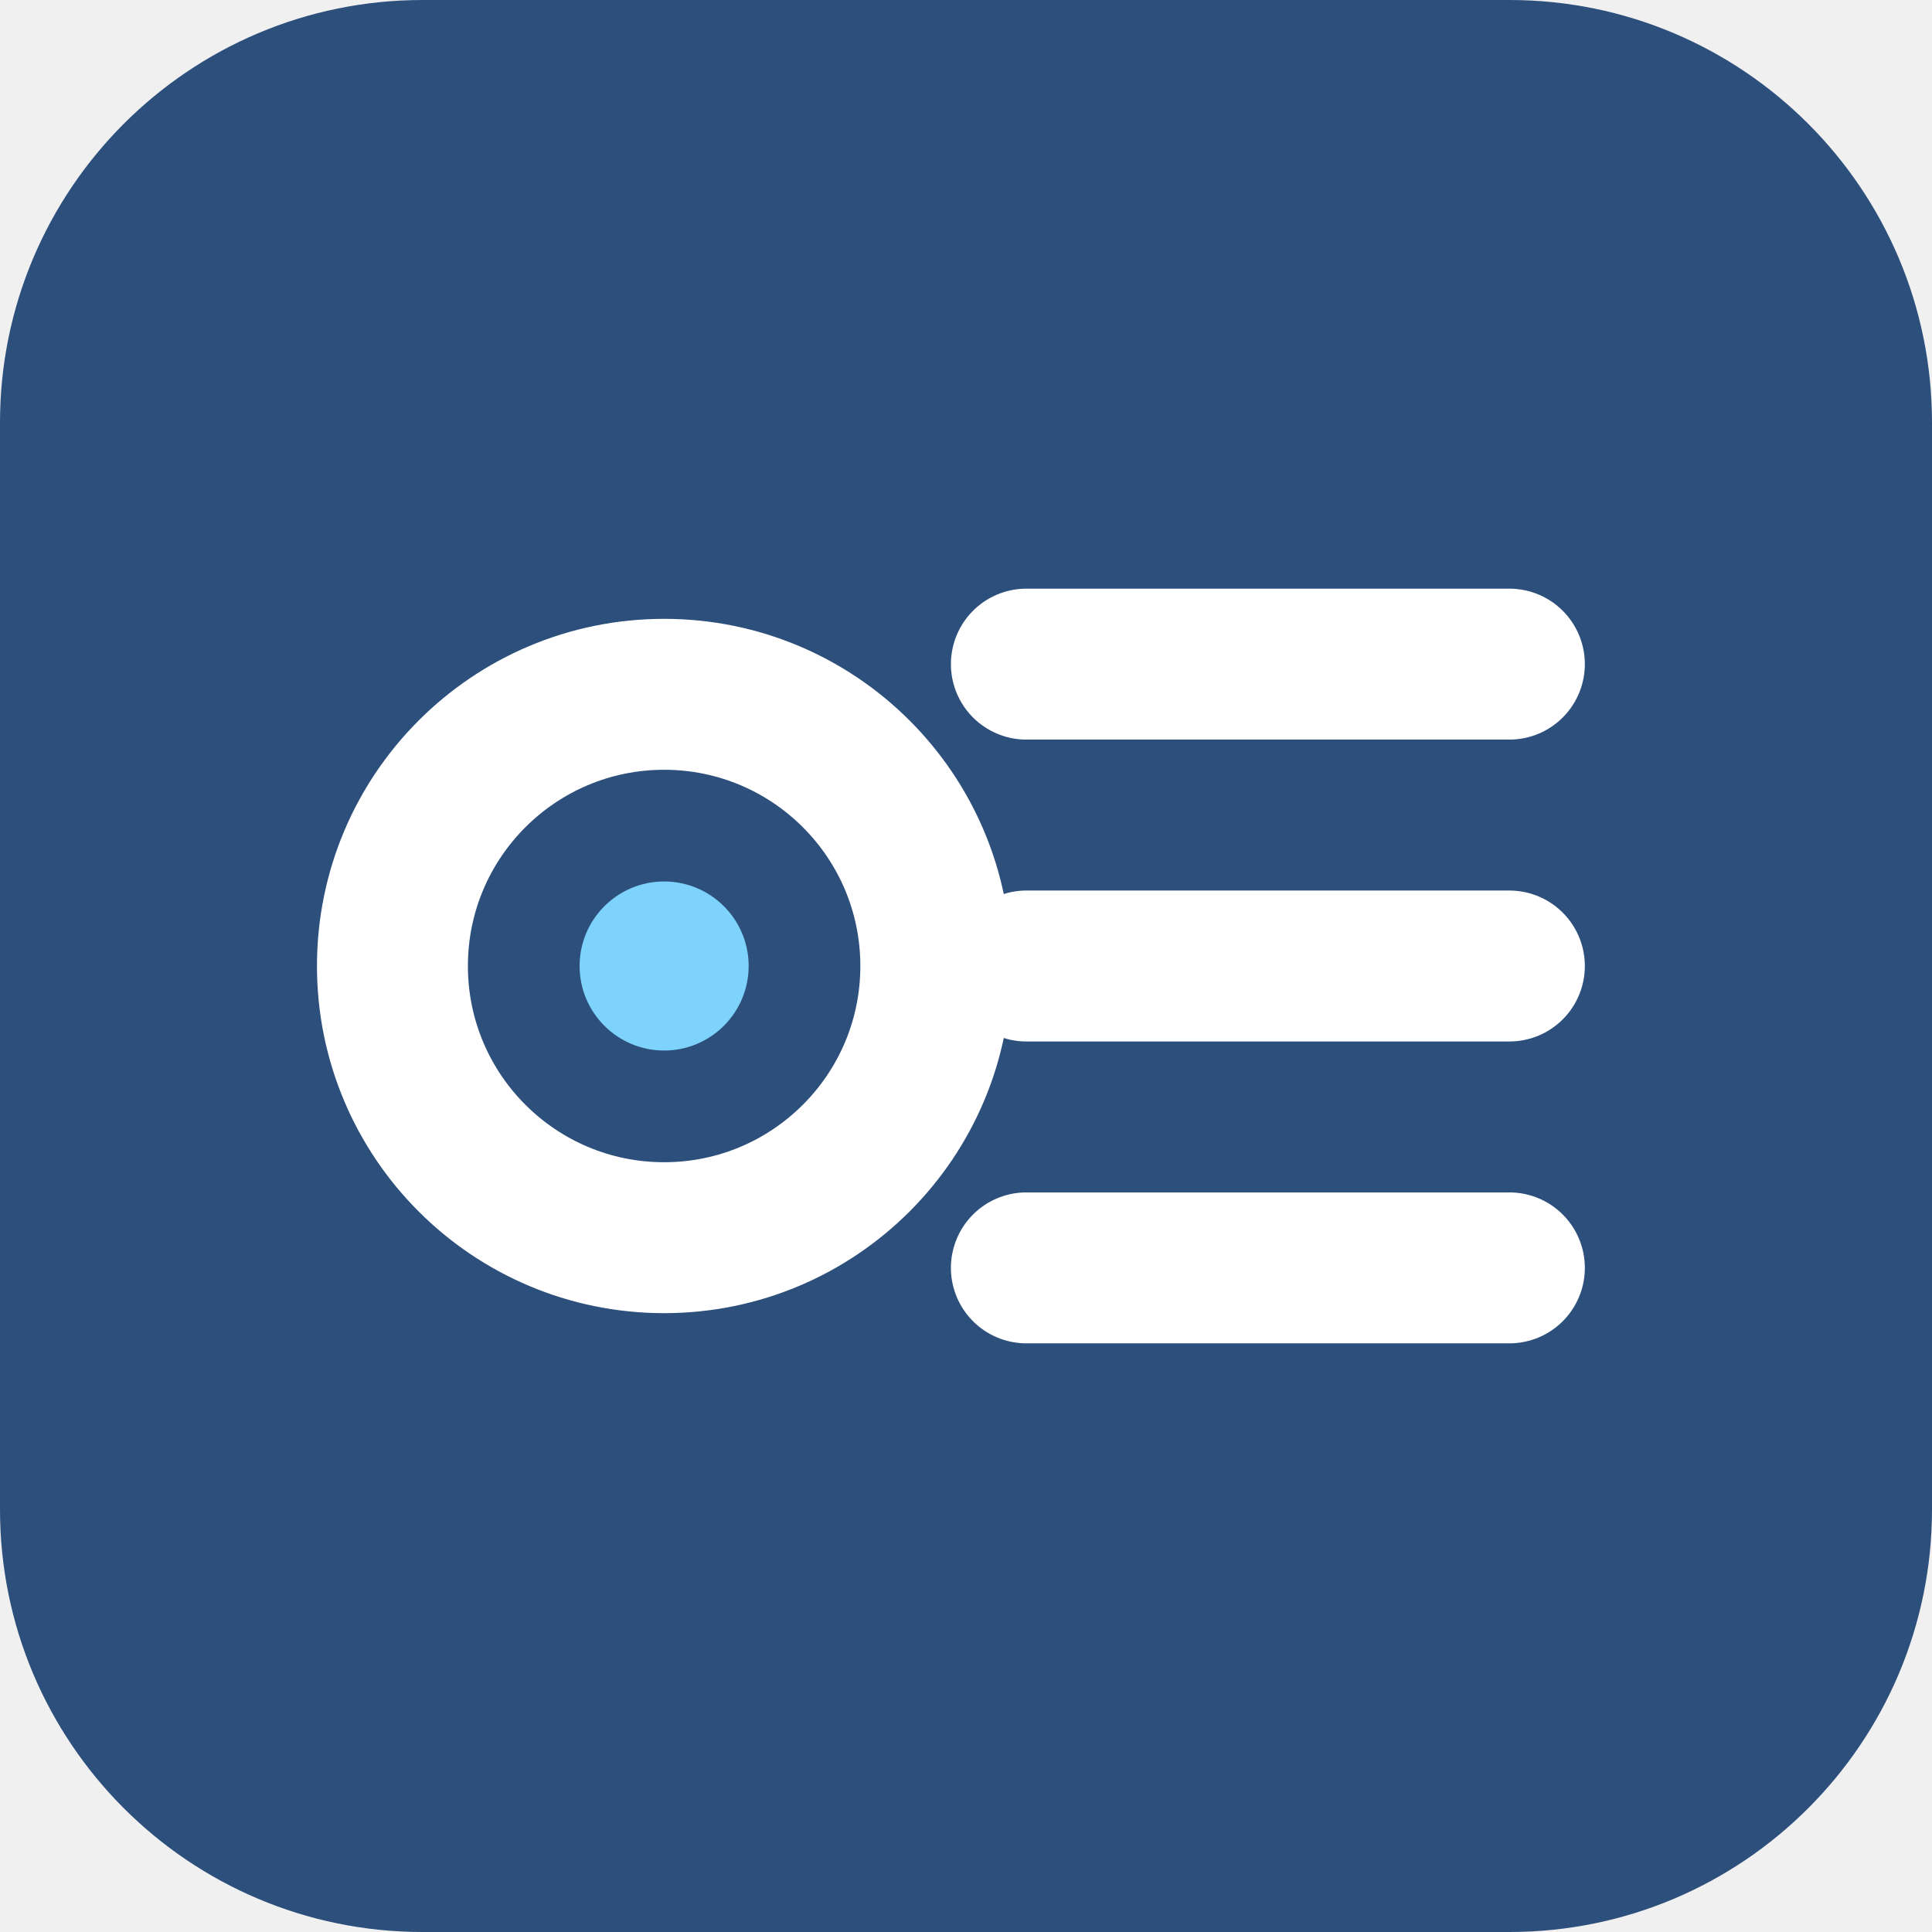
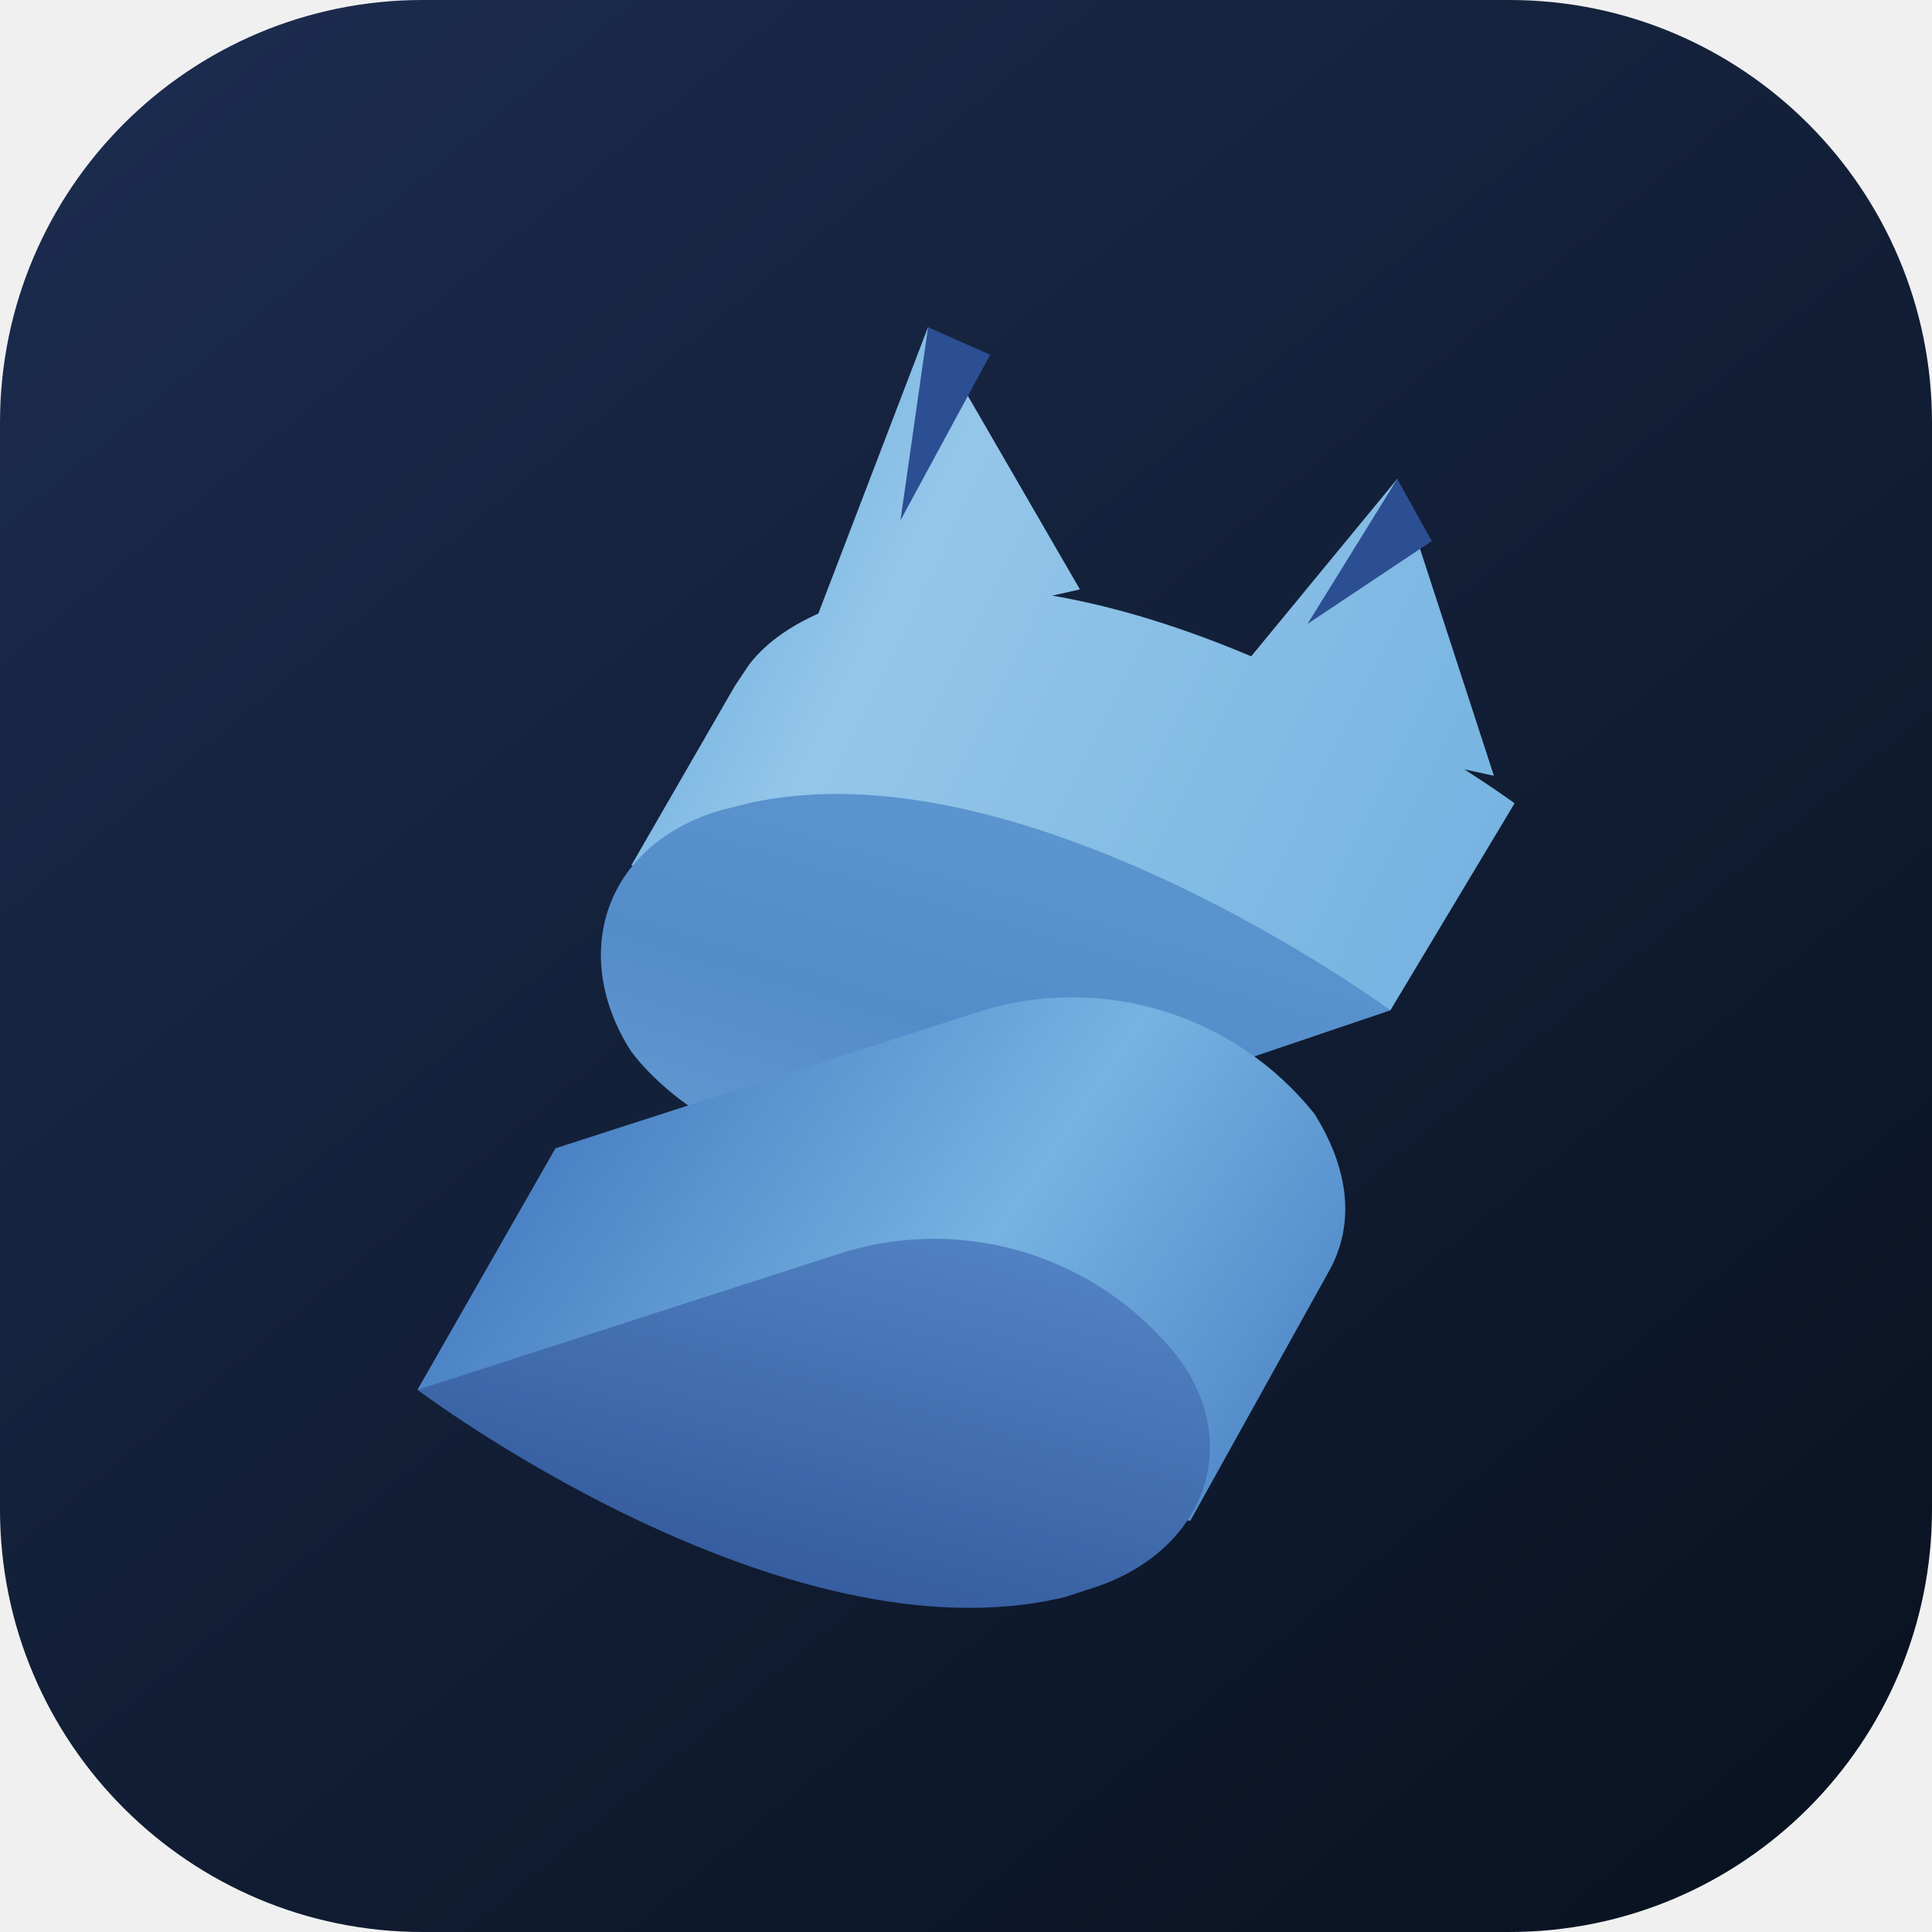
- <svg xmlns="http://www.w3.org/2000/svg" viewBox="0 0 32 32">
-   <rect width="32" height="32" rx="7" fill="#2c4f7c" />
-   <circle cx="11" cy="16" r="4.5" fill="none" stroke="#fff" stroke-width="2.5" />
-   <circle cx="11" cy="16" r="1.4" fill="#7dd3fc" />
-   <path d="M17 11h8M17 16h8M17 21h8" stroke="#fff" stroke-width="2.5" stroke-linecap="round" />
+ <svg xmlns="http://www.w3.org/2000/svg" viewBox="0 0 64 64" role="img" aria-label="Lynx Solid">
+   <defs>
+     <linearGradient id="tile" gradientUnits="userSpaceOnUse" x1="6" y1="2" x2="56" y2="62">
+       <stop offset="0" stop-color="#1b2b4d" />
+       <stop offset="1" stop-color="#0a1322" />
+     </linearGradient>
+     <linearGradient id="top" gradientUnits="userSpaceOnUse" x1="27.5" y1="3" x2="152" y2="63.5">
+       <stop offset=".1" stop-color="#76b3e1" />
+       <stop offset=".3" stop-color="#dcf2fd" />
+       <stop offset="1" stop-color="#76b3e1" />
+     </linearGradient>
+     <linearGradient id="mid" gradientUnits="userSpaceOnUse" x1="95.8" y1="32.6" x2="74" y2="105.2">
+       <stop offset="0" stop-color="#76b3e1" />
+       <stop offset=".5" stop-color="#5b8fd0" />
+       <stop offset="1" stop-color="#9ecdf3" />
+     </linearGradient>
+     <linearGradient id="low" gradientUnits="userSpaceOnUse" x1="18.4" y1="64.2" x2="144.3" y2="149.8">
+       <stop offset="0" stop-color="#3f74bd" />
+       <stop offset=".5" stop-color="#76b3e1" />
+       <stop offset="1" stop-color="#3f74bd" />
+     </linearGradient>
+     <linearGradient id="foot" gradientUnits="userSpaceOnUse" x1="75.2" y1="74.5" x2="24.4" y2="260.8">
+       <stop offset="0" stop-color="#5b8fd0" />
+       <stop offset=".5" stop-color="#2b4f92" />
+       <stop offset="1" stop-color="#2b4f92" />
+     </linearGradient>
+   </defs>
+   <rect width="64" height="64" rx="14" fill="url(#tile)" />
+   <svg x="12" y="9" width="40" height="46.1" viewBox="-4 -42 175 201.6">
+     <path d="M60 13 L78 -34 L100 4 Z" fill="#76b3e1" />
+     <path d="M60 13 L78 -34 L100 4 Z" opacity=".3" fill="url(#top)" />
+     <path d="M118 22 L146 -12 L160 31 Z" fill="#76b3e1" />
+     <path d="M118 22 L146 -12 L160 31 Z" opacity=".3" fill="url(#top)" />
+     <path d="M163 35S110-4 69 5l-3 1c-6 2-11 5-14 9l-2 3-15 26 26 5c11 7 25 10 38 7l46 9 18-30z" fill="#76b3e1" />
+     <path d="M163 35S110-4 69 5l-3 1c-6 2-11 5-14 9l-2 3-15 26 26 5c11 7 25 10 38 7l46 9 18-30z" opacity=".3" fill="url(#top)" />
+     <path d="M52 35l-4 1c-17 5-22 21-13 35 10 13 31 20 48 15l62-21S92 26 52 35z" fill="#518ac8" />
+     <path d="M52 35l-4 1c-17 5-22 21-13 35 10 13 31 20 48 15l62-21S92 26 52 35z" opacity=".3" fill="url(#mid)" />
+     <path d="M134 80a45 45 0 00-48-15L24 85 4 120l112 19 20-36c4-7 3-15-2-23z" fill="url(#low)" />
+     <path d="M114 115a45 45 0 00-48-15L4 120s53 40 94 30l3-1c17-5 23-21 13-34z" fill="url(#foot)" />
+     <path d="M78 -34 L87 -30 L74 -6 Z" fill="#2b4f92" />
+     <path d="M146 -12 L151 -3 L133 9 Z" fill="#2b4f92" />
+   </svg>
</svg>
